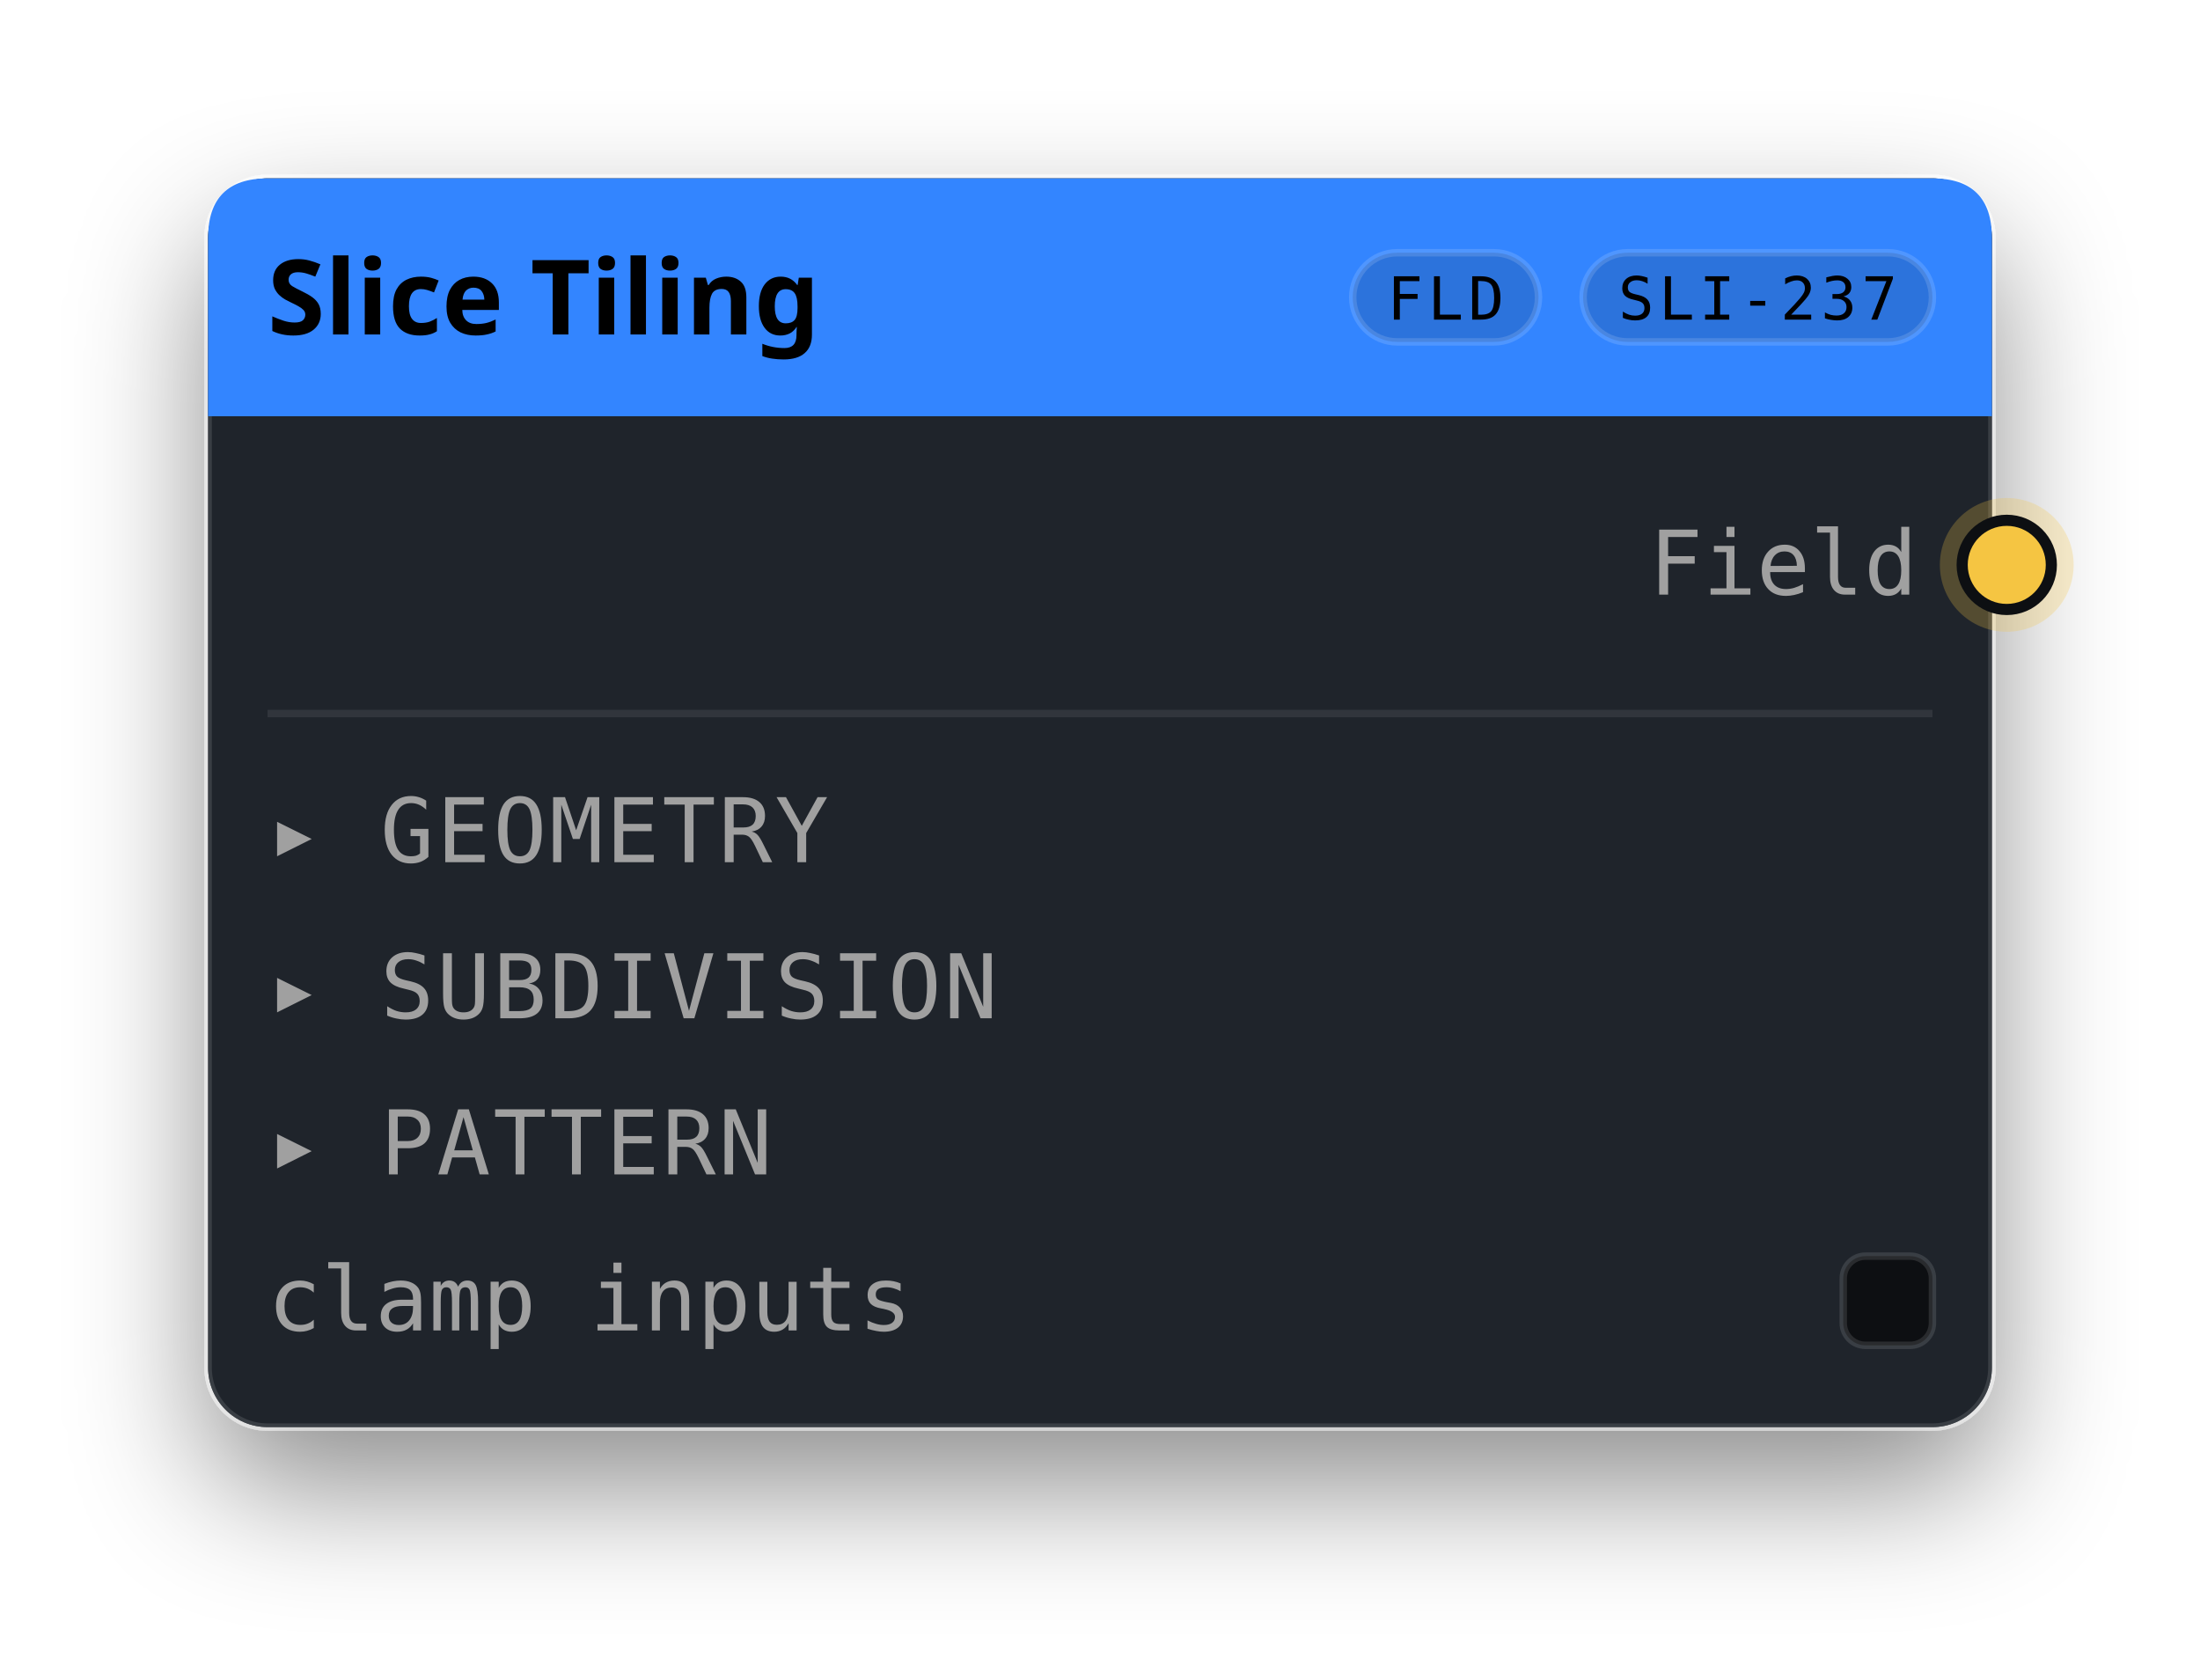
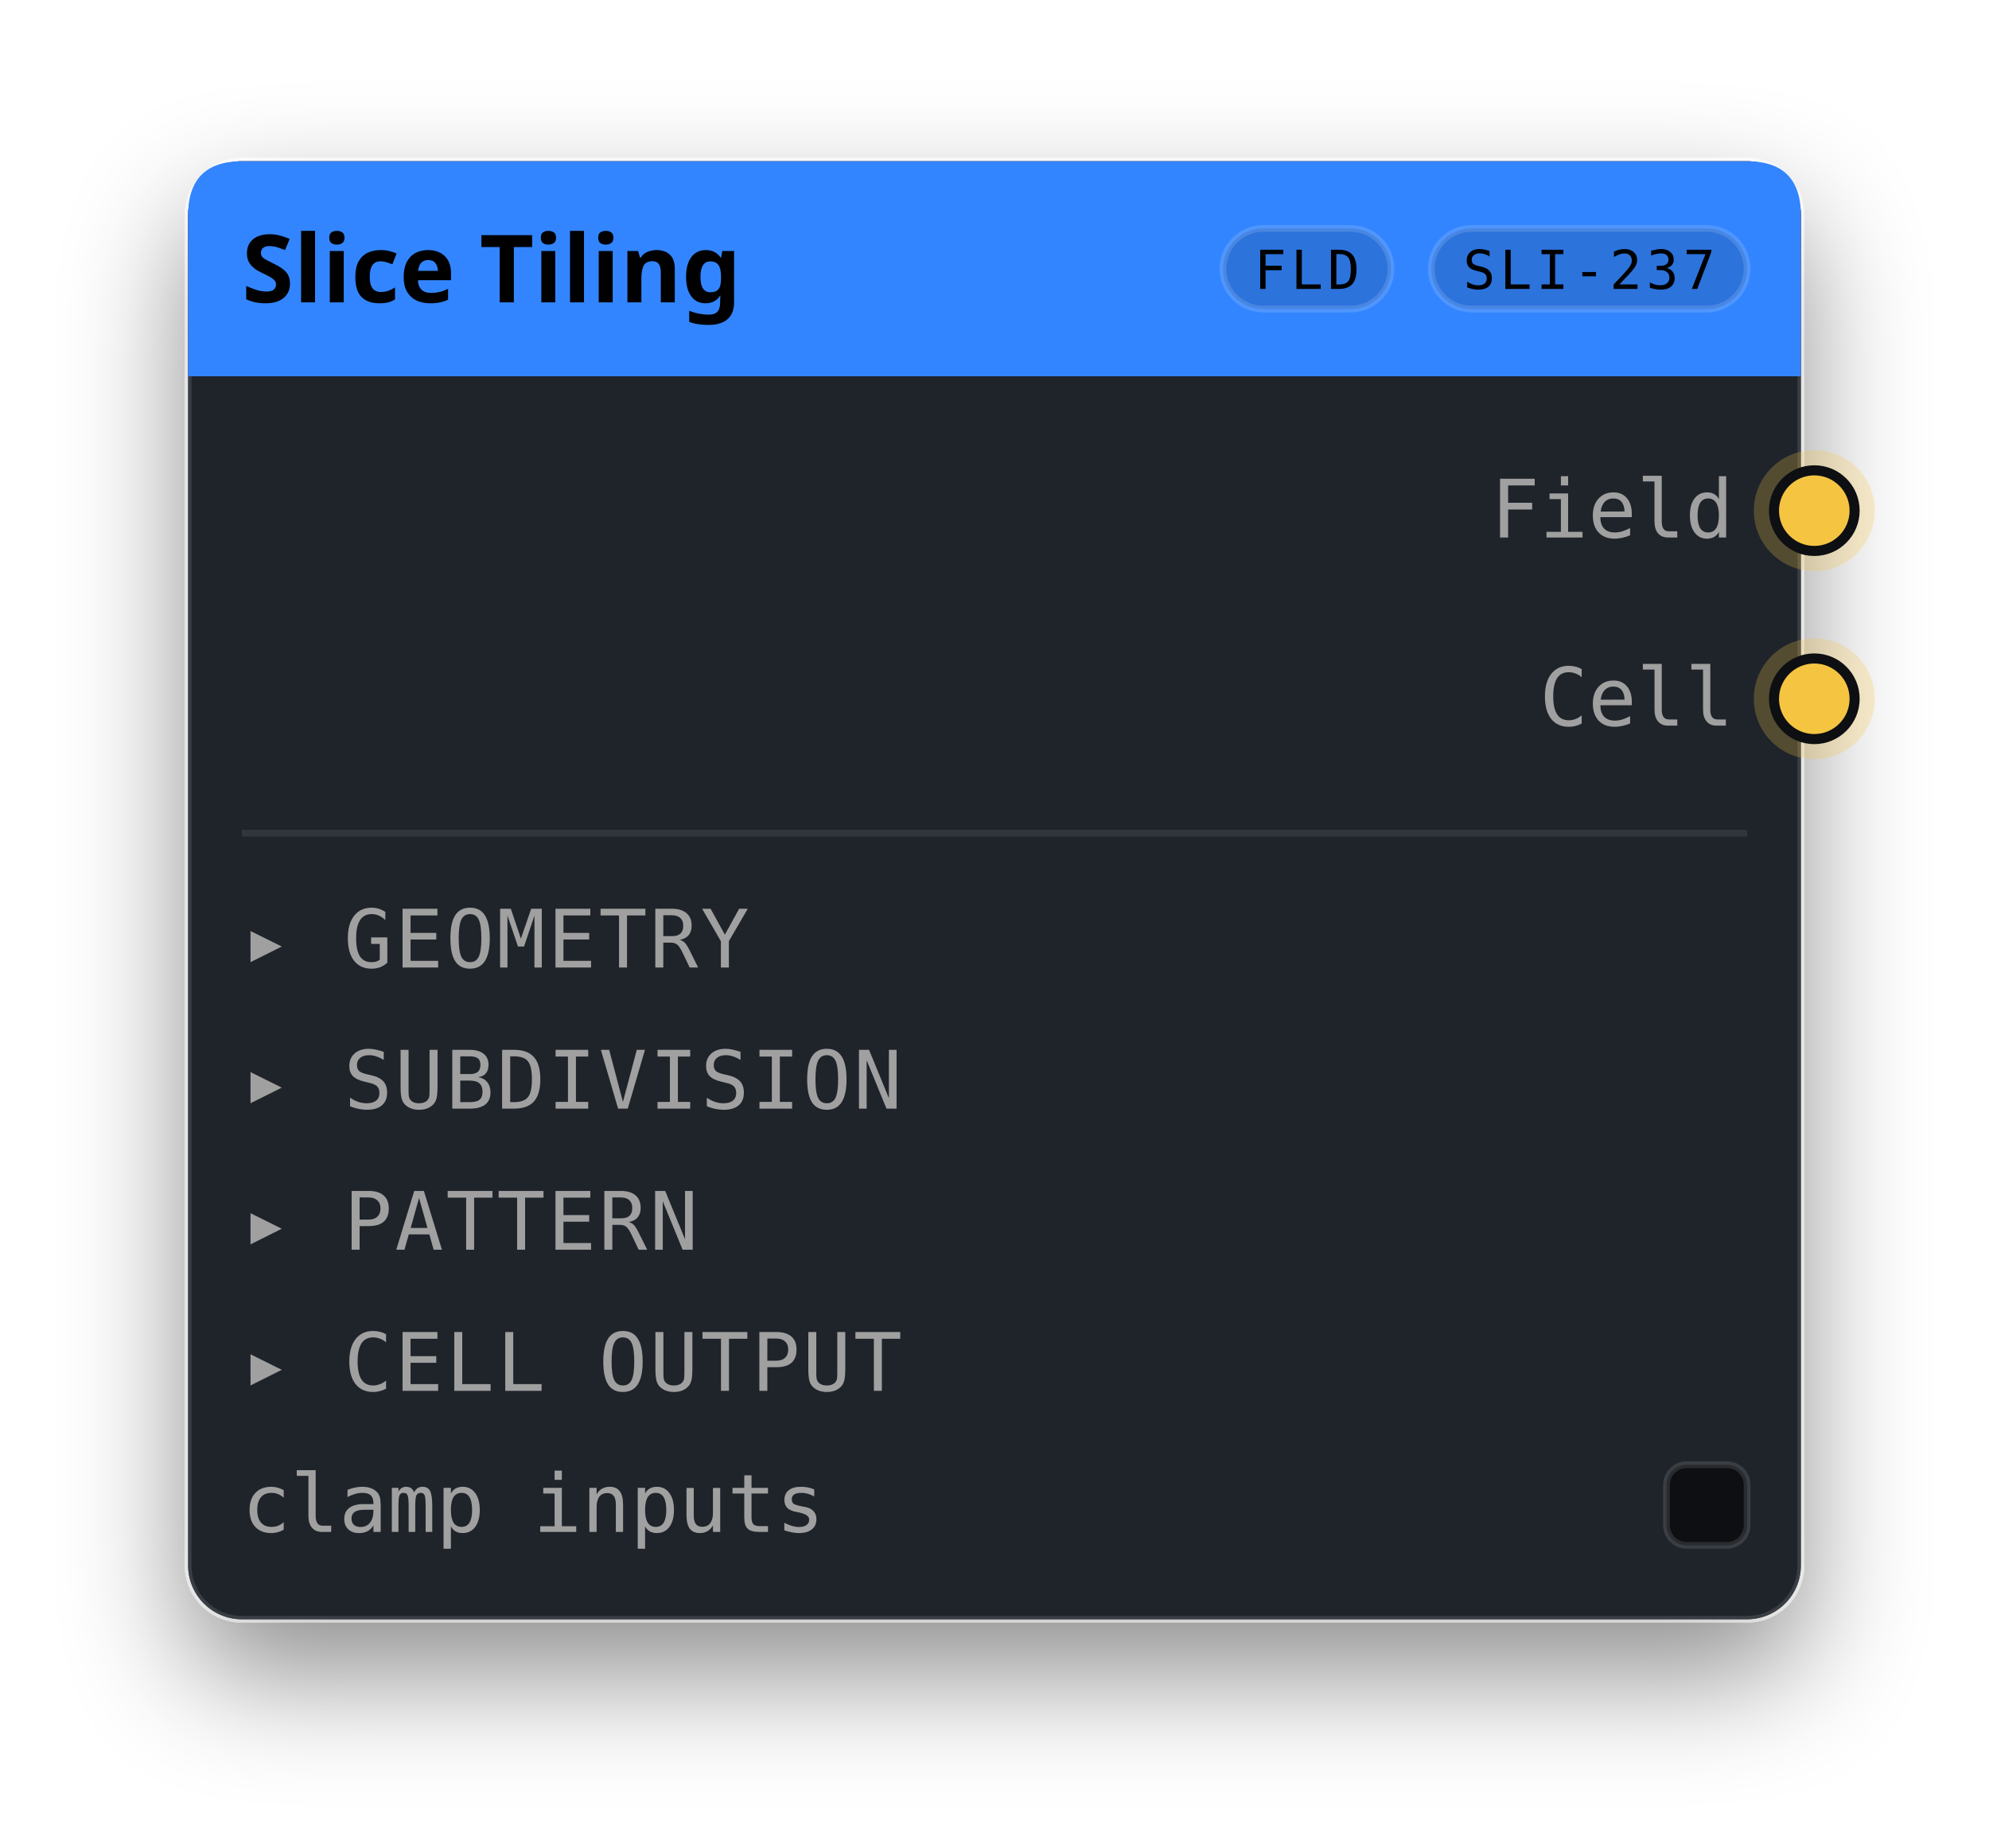
- <svg xmlns="http://www.w3.org/2000/svg" viewBox="0 0 296 226" width="296" height="226" role="img" aria-label="Slice Tiling node">
+ <svg xmlns="http://www.w3.org/2000/svg" viewBox="0 0 296 275" width="296" height="275" role="img" aria-label="Slice Tiling node">
  <defs>
    <filter id="shadow" x="-20%" y="-20%" width="140%" height="160%">
      <feDropShadow dx="0" dy="8" stdDeviation="9" flood-color="#000" flood-opacity="0.45" />
    </filter>
  </defs>
  <g transform="translate(28,24)">
-     <rect x="0" y="0" width="240" height="168" rx="8" fill="#1f242b" stroke="rgba(255,255,255,0.12)" filter="url(#shadow)" />
-     <rect x="0" y="0" width="240" height="168" rx="8" fill="#1f242b" stroke="rgba(255,255,255,0.12)" />
+     <rect x="0" y="0" width="240" height="217" rx="8" fill="#1f242b" stroke="rgba(255,255,255,0.12)" filter="url(#shadow)" />
+     <rect x="0" y="0" width="240" height="217" rx="8" fill="#1f242b" stroke="rgba(255,255,255,0.12)" />
    <path d="M0,32 L0,8 Q0,0 8,0 L232,0 Q240,0 240,8 L240,32 Z" fill="#3385ff" />
    <text x="8" y="21" font-family="'Audiowide','Trebuchet MS','Arial Black',sans-serif" font-size="14" font-weight="600" fill="#000">Slice Tiling</text>
    <rect x="154" y="10" width="25" height="12" rx="6" fill="rgba(0,0,0,0.14)" stroke="rgba(255,255,255,0.14)" />
    <text x="166.5" y="19" text-anchor="middle" font-family="'JetBrains Mono','Cascadia Mono','Consolas',monospace" font-size="8" letter-spacing="0.08em" fill="#000">FLD</text>
    <rect x="185" y="10" width="47" height="12" rx="6" fill="rgba(0,0,0,0.14)" stroke="rgba(255,255,255,0.14)" />
    <text x="208.5" y="19" text-anchor="middle" font-family="'JetBrains Mono','Cascadia Mono','Consolas',monospace" font-size="8" letter-spacing="0.08em" fill="#000">SLI-237</text>
    <circle cx="242" cy="52" r="9" fill="#f5c542" opacity="0.25" />
    <circle cx="242" cy="52" r="6" fill="#f5c542" stroke="#0d0f12" stroke-width="1.5" />
    <text x="230" y="56" text-anchor="end" font-family="'JetBrains Mono','Cascadia Mono','Consolas',monospace" font-size="12" fill="#a0a0a0">Field</text>
-     <line x1="8" y1="72" x2="232" y2="72" stroke="rgba(255,255,255,0.08)" />
-     <text x="8" y="92" font-family="'JetBrains Mono','Cascadia Mono','Consolas',monospace" font-size="12" letter-spacing="0.03em" fill="#a0a0a0">▸ GEOMETRY</text>
-     <text x="8" y="113" font-family="'JetBrains Mono','Cascadia Mono','Consolas',monospace" font-size="12" letter-spacing="0.03em" fill="#a0a0a0">▸ SUBDIVISION</text>
-     <text x="8" y="134" font-family="'JetBrains Mono','Cascadia Mono','Consolas',monospace" font-size="12" letter-spacing="0.03em" fill="#a0a0a0">▸ PATTERN</text>
-     <text x="8" y="155" font-family="'JetBrains Mono','Cascadia Mono','Consolas',monospace" font-size="12" fill="#a0a0a0">clamp inputs</text>
+     <circle cx="242" cy="80" r="9" fill="#f5c542" opacity="0.25" />
+     <circle cx="242" cy="80" r="6" fill="#f5c542" stroke="#0d0f12" stroke-width="1.5" />
+     <text x="230" y="84" text-anchor="end" font-family="'JetBrains Mono','Cascadia Mono','Consolas',monospace" font-size="12" fill="#a0a0a0">Cell</text>
+     <line x1="8" y1="100" x2="232" y2="100" stroke="rgba(255,255,255,0.08)" />
+     <text x="8" y="120" font-family="'JetBrains Mono','Cascadia Mono','Consolas',monospace" font-size="12" letter-spacing="0.03em" fill="#a0a0a0">▸ GEOMETRY</text>
+     <text x="8" y="141" font-family="'JetBrains Mono','Cascadia Mono','Consolas',monospace" font-size="12" letter-spacing="0.03em" fill="#a0a0a0">▸ SUBDIVISION</text>
+     <text x="8" y="162" font-family="'JetBrains Mono','Cascadia Mono','Consolas',monospace" font-size="12" letter-spacing="0.03em" fill="#a0a0a0">▸ PATTERN</text>
+     <text x="8" y="183" font-family="'JetBrains Mono','Cascadia Mono','Consolas',monospace" font-size="12" letter-spacing="0.03em" fill="#a0a0a0">▸ CELL OUTPUT</text>
+     <text x="8" y="204" font-family="'JetBrains Mono','Cascadia Mono','Consolas',monospace" font-size="12" fill="#a0a0a0">clamp inputs</text>
    <g>
-       <rect x="220" y="145" width="12" height="12" rx="3" fill="#0d0f12" stroke="rgba(255,255,255,0.12)" />
+       <rect x="220" y="194" width="12" height="12" rx="3" fill="#0d0f12" stroke="rgba(255,255,255,0.12)" />
    </g>
  </g>
</svg>
